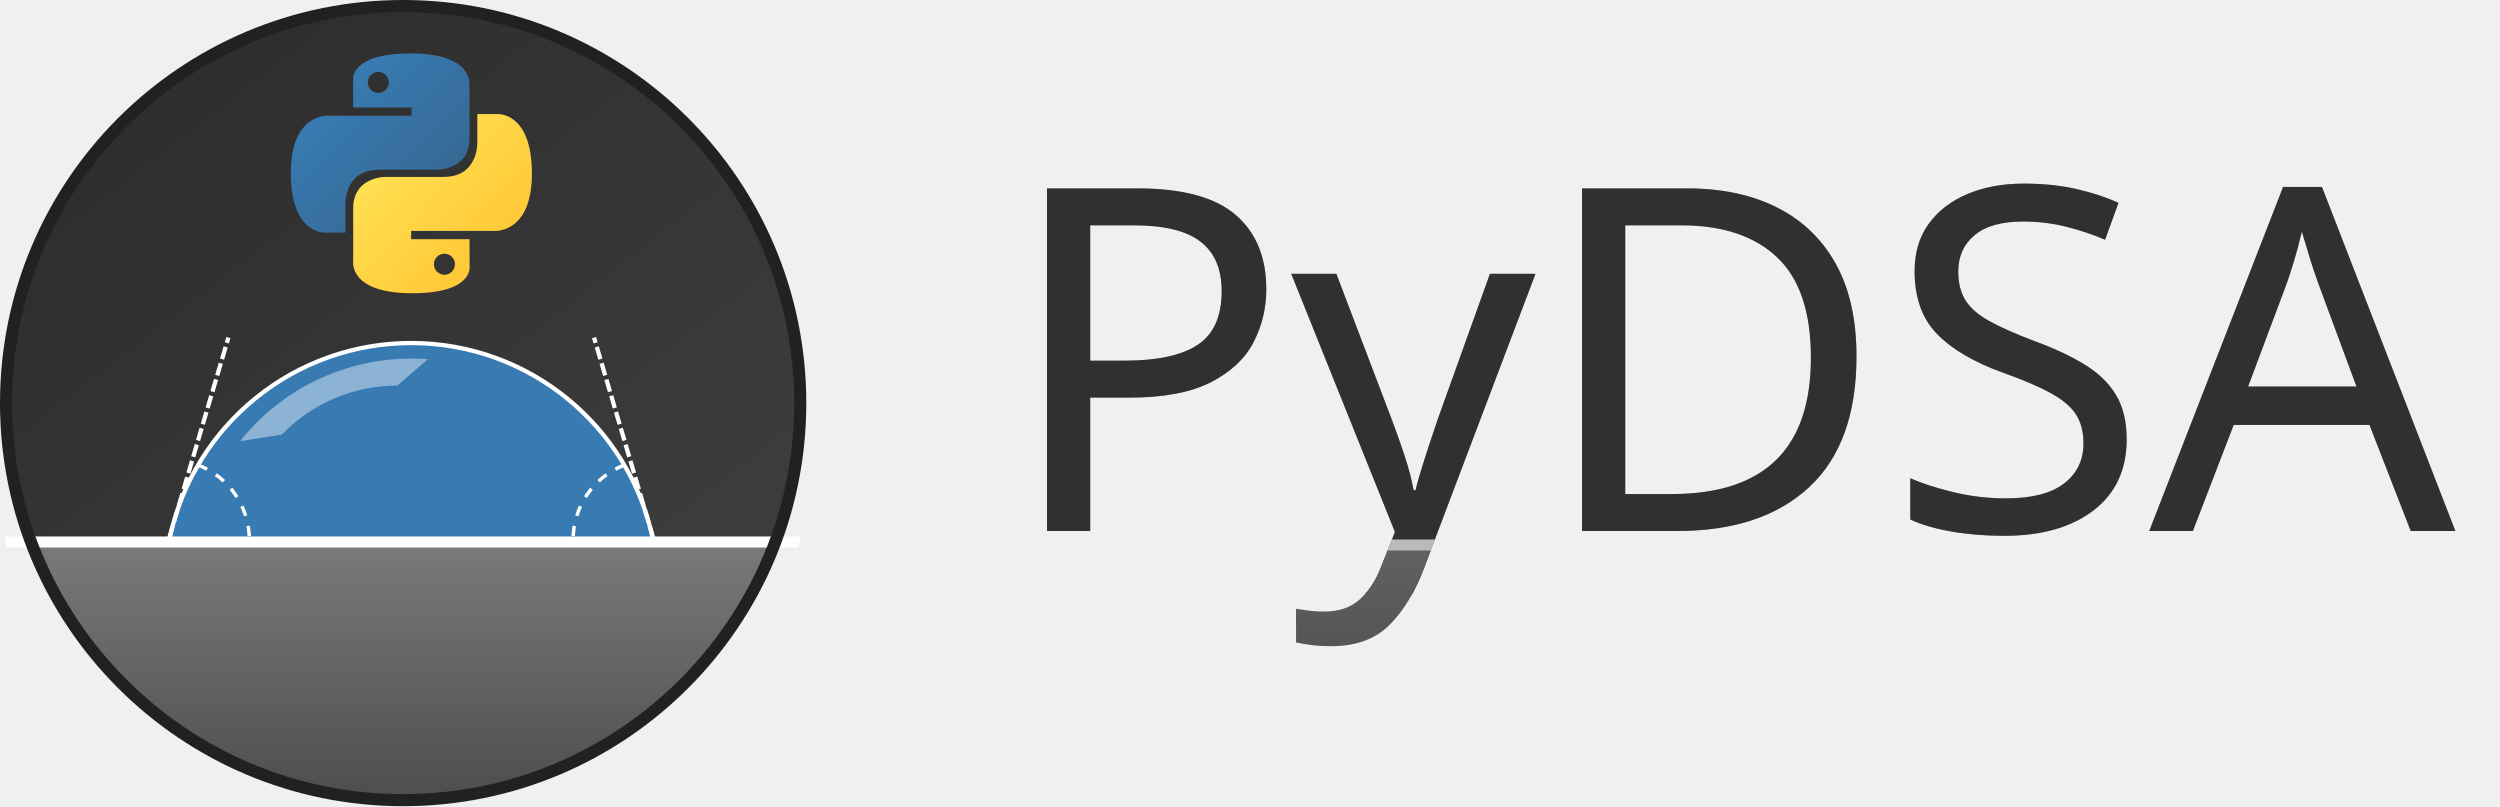
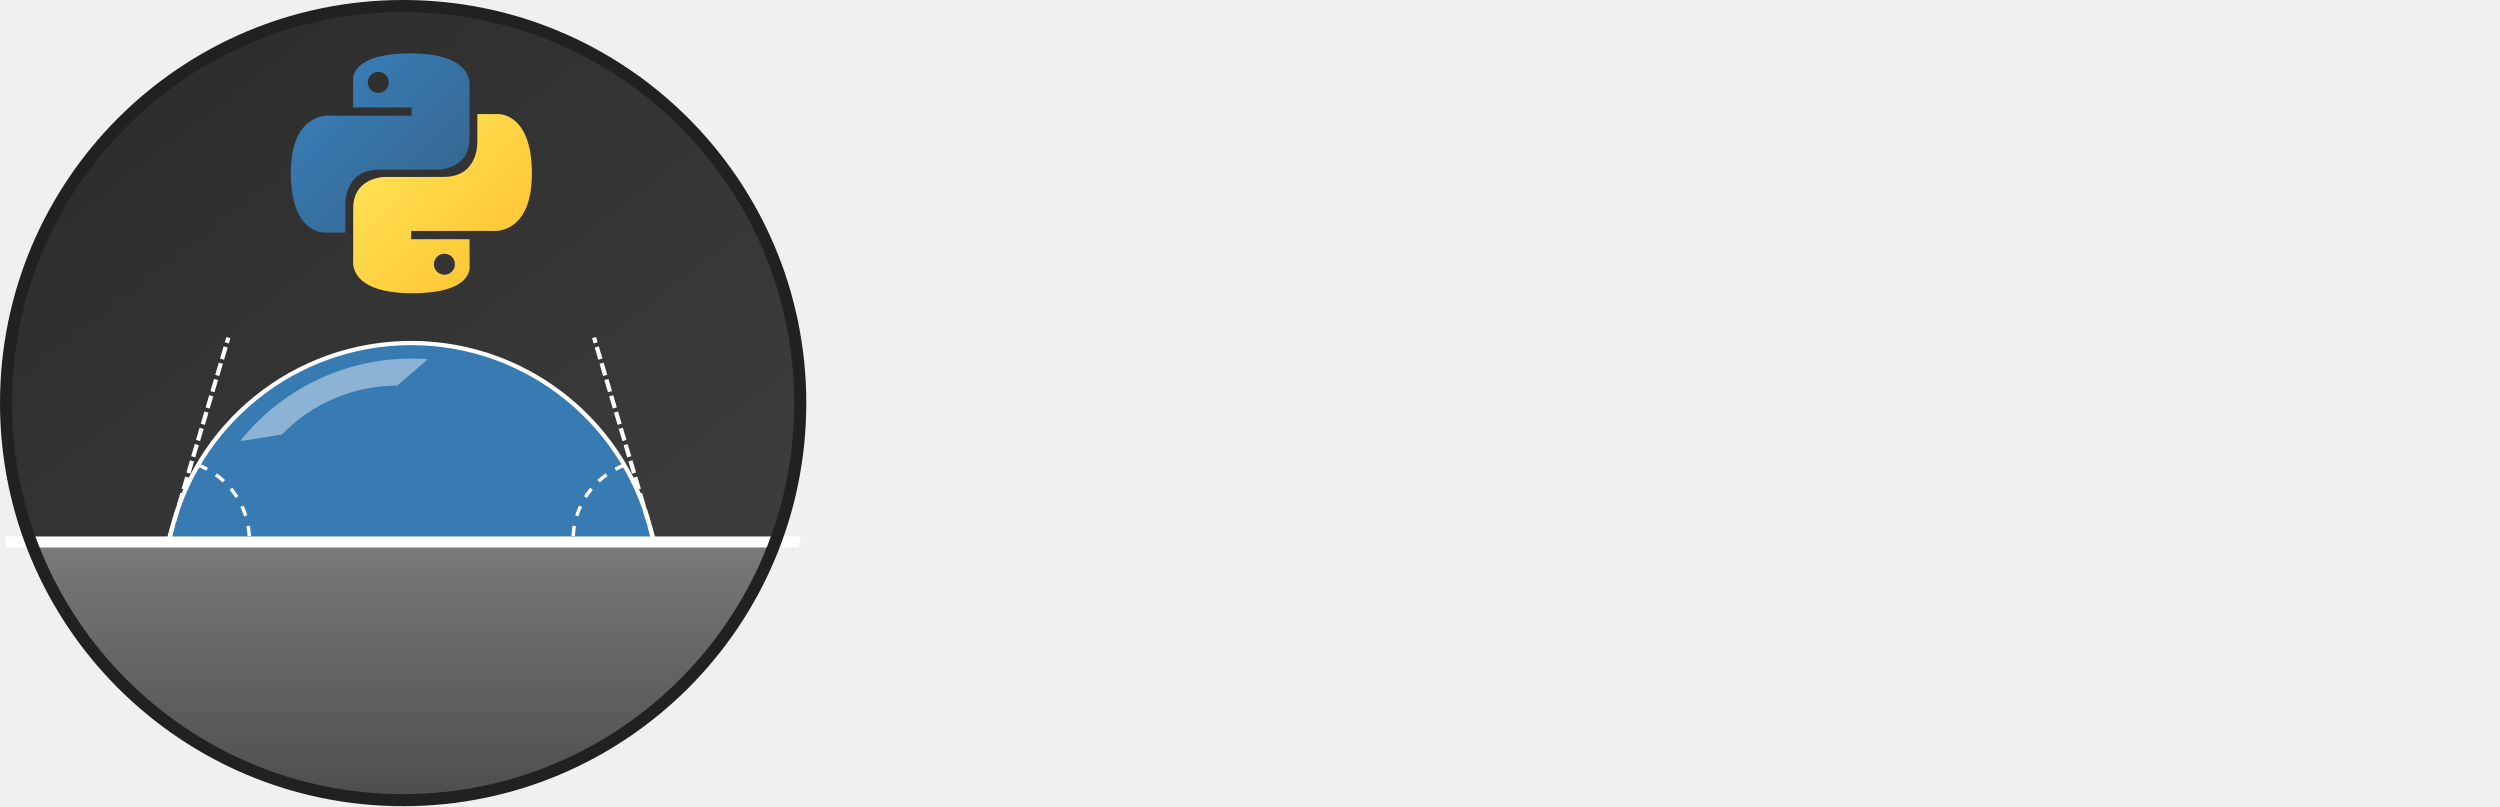
<svg xmlns="http://www.w3.org/2000/svg" xmlns:xlink="http://www.w3.org/1999/xlink" width="1449.54" height="467.442" id="svg2169" version="1.0" viewBox="0 0 1014.678 327.209">
  <defs id="defs2171">
    <linearGradient id="linearGradient11301">
      <stop id="stop11303" offset="0" style="stop-color:#ffe052;stop-opacity:1" />
      <stop id="stop11305" offset="1" style="stop-color:#ffc331;stop-opacity:1" />
    </linearGradient>
    <linearGradient id="linearGradient9515">
      <stop id="stop9517" offset="0" style="stop-color:#387eb8;stop-opacity:1" />
      <stop id="stop9519" offset="1" style="stop-color:#366994;stop-opacity:1" />
    </linearGradient>
    <linearGradient xlink:href="#linearGradient9515" id="linearGradient1002" x1="261.187" y1="154.953" x2="404.933" y2="324.547" gradientUnits="userSpaceOnUse" />
    <filter style="color-interpolation-filters:sRGB" id="filter1701">
      <feGaussianBlur stdDeviation="10 10" result="blur" id="feGaussianBlur1699" />
    </filter>
    <linearGradient xlink:href="#linearGradient9515" id="linearGradient1814" x1="-1331.357" y1="783.59" x2="-1143.308" y2="974.509" gradientUnits="userSpaceOnUse" />
    <filter style="color-interpolation-filters:sRGB" id="filter1854">
      <feGaussianBlur stdDeviation="3" result="blur" id="feGaussianBlur1852" />
    </filter>
    <linearGradient xlink:href="#linearGradient9515" id="linearGradient2119" gradientUnits="userSpaceOnUse" gradientTransform="matrix(1.755352,0,0,1.755352,-1112.607,609.3801)" x1="89.137" y1="111.921" x2="147.777" y2="168.101" />
    <linearGradient xlink:href="#linearGradient9515" id="linearGradient6188" gradientUnits="userSpaceOnUse" x1="-1331.357" y1="783.59" x2="-1143.308" y2="974.509" gradientTransform="translate(427.3248,-845.5461)" />
    <linearGradient xlink:href="#linearGradient9515" id="linearGradient6190" gradientUnits="userSpaceOnUse" gradientTransform="matrix(1.755352,0,0,1.755352,-1112.607,609.3801)" x1="55.549" y1="77.07" x2="110.149" y2="131.853" />
    <linearGradient xlink:href="#linearGradient11301" id="linearGradient6192" gradientUnits="userSpaceOnUse" gradientTransform="matrix(1.755352,0,0,1.755352,-1112.607,609.3801)" x1="89.137" y1="111.921" x2="147.777" y2="168.101" />
    <linearGradient id="linearGradient1277">
      <stop style="stop-color:#2d2d2d;stop-opacity:1;" offset="0" id="stop1273" />
      <stop style="stop-color:#3c3c3c;stop-opacity:1" offset="1" id="stop1275" />
    </linearGradient>
    <linearGradient id="linearGradient4700">
      <stop style="stop-color:#2d2d2d;stop-opacity:1;" offset="0" id="stop4696" />
      <stop style="stop-color:#7a7a7a;stop-opacity:1" offset="1" id="stop4698" />
    </linearGradient>
    <clipPath clipPathUnits="userSpaceOnUse" id="clipPath4706">
      <circle style="opacity:1;fill:#2d2d2d;fill-opacity:1;stroke:none;stroke-width:7;stroke-linecap:round;stroke-linejoin:bevel;stroke-miterlimit:4;stroke-dasharray:none;stroke-dashoffset:0;stroke-opacity:0.961;paint-order:normal" id="circle4708" cx="-1347.717" cy="1150.925" r="163" />
    </clipPath>
    <clipPath clipPathUnits="userSpaceOnUse" id="clipPath4718">
      <circle style="opacity:1;fill:#2d2d2d;fill-opacity:1;stroke:none;stroke-width:13.418;stroke-linecap:round;stroke-linejoin:bevel;stroke-miterlimit:4;stroke-dasharray:none;stroke-dashoffset:0;stroke-opacity:0.961;paint-order:normal" id="circle4720" cx="-821.311" cy="500.024" r="312.452" />
    </clipPath>
    <clipPath clipPathUnits="userSpaceOnUse" id="clipPath4712">
      <circle style="opacity:1;fill:none;fill-opacity:1;stroke:#ffffff;stroke-width:13.418;stroke-linecap:round;stroke-linejoin:bevel;stroke-miterlimit:4;stroke-dasharray:none;stroke-dashoffset:0;stroke-opacity:1;paint-order:normal" id="circle4714" cx="-821.311" cy="500.024" r="312.452" />
    </clipPath>
    <linearGradient xlink:href="#linearGradient4700" id="linearGradient1271-4" gradientUnits="userSpaceOnUse" x1="-1345.747" y1="1354.472" x2="-1345.747" y2="1174.022" />
    <linearGradient xlink:href="#linearGradient4700" id="linearGradient2267" gradientUnits="userSpaceOnUse" x1="-1345.747" y1="1354.472" x2="-1345.747" y2="1174.022" />
    <linearGradient xlink:href="#linearGradient1277" id="linearGradient1172" gradientUnits="userSpaceOnUse" gradientTransform="translate(1670.062,-621.9533)" x1="-1456.429" y1="565.44" x2="-1283.199" y2="789.593" />
    <linearGradient xlink:href="#linearGradient4700" id="linearGradient1644" gradientUnits="userSpaceOnUse" gradientTransform="translate(0,-422.1219)" x1="-1345.747" y1="1354.472" x2="-1345.747" y2="1174.022" />
    <clipPath clipPathUnits="userSpaceOnUse" id="clipPath1223">
      <circle style="opacity:1;fill:#2d2d2d;fill-opacity:1;stroke:none;stroke-width:7;stroke-linecap:round;stroke-linejoin:bevel;stroke-miterlimit:4;stroke-dasharray:none;stroke-dashoffset:0;stroke-opacity:0.961;paint-order:normal" id="circle1225" cx="-1347.54" cy="695.86" r="163" />
    </clipPath>
    <clipPath clipPathUnits="userSpaceOnUse" id="clipPath4718-1">
      <circle style="opacity:1;fill:#2d2d2d;fill-opacity:1;stroke:none;stroke-width:13.418;stroke-linecap:round;stroke-linejoin:bevel;stroke-miterlimit:4;stroke-dasharray:none;stroke-dashoffset:0;stroke-opacity:0.961;paint-order:normal" id="circle4720-3" cx="-821.311" cy="500.024" r="312.452" />
    </clipPath>
    <clipPath clipPathUnits="userSpaceOnUse" id="clipPath4712-1">
      <circle style="opacity:1;fill:none;fill-opacity:1;stroke:#ffffff;stroke-width:13.418;stroke-linecap:round;stroke-linejoin:bevel;stroke-miterlimit:4;stroke-dasharray:none;stroke-dashoffset:0;stroke-opacity:1;paint-order:normal" id="circle4714-1" cx="-821.311" cy="500.024" r="312.452" />
    </clipPath>
    <linearGradient xlink:href="#linearGradient9515" id="linearGradient1168" gradientUnits="userSpaceOnUse" gradientTransform="matrix(4.283666,0,0,4.283666,-703.1243,-462.0609)" x1="55.549" y1="77.07" x2="110.149" y2="131.853" />
    <linearGradient xlink:href="#linearGradient11301" id="linearGradient1170" gradientUnits="userSpaceOnUse" gradientTransform="matrix(4.283666,0,0,4.283666,-703.1243,-462.0609)" x1="89.137" y1="111.921" x2="147.777" y2="168.101" />
-     <clipPath clipPathUnits="userSpaceOnUse" id="clipPath906">
-       <text xml:space="preserve" style="font-style:normal;font-variant:normal;font-weight:normal;font-stretch:normal;font-size:194.757px;line-height:73.034px;font-family:'dejavu serif';-inkscape-font-specification:'dejavu serif';font-variant-ligatures:normal;font-variant-position:normal;font-variant-caps:normal;font-variant-numeric:normal;font-variant-alternates:normal;font-feature-settings:normal;text-indent:0;text-align:start;text-decoration:none;text-decoration-line:none;text-decoration-style:solid;text-decoration-color:#000000;letter-spacing:0px;word-spacing:0px;text-transform:none;writing-mode:lr-tb;direction:ltr;text-orientation:mixed;dominant-baseline:auto;baseline-shift:baseline;text-anchor:start;white-space:normal;shape-padding:0;opacity:1;vector-effect:none;fill:#393939;fill-opacity:1;stroke:#08131b;stroke-width:0.7px;stroke-linecap:butt;stroke-linejoin:miter;stroke-miterlimit:4;stroke-dasharray:none;stroke-dashoffset:0;stroke-opacity:1" x="297.567" y="-197.693" id="text910">
-         <tspan id="tspan908" x="297.567" y="-197.693" style="font-style:normal;font-variant:normal;font-weight:normal;font-stretch:normal;font-family:'Droid Serif';-inkscape-font-specification:'Droid Serif';fill:#393939;fill-opacity:1;stroke:#08131b;stroke-width:0.7px;stroke-opacity:1">PyDSA</tspan>
-       </text>
+     <clipPath clipPathUnits="userSpaceOnUse" id="clipPath893">
+       <g aria-label="PyDSA" style="font-style:normal;font-variant:normal;font-weight:normal;font-stretch:normal;font-size:194.757px;line-height:73.034px;font-family:'dejavu serif';-inkscape-font-specification:'dejavu serif';font-variant-ligatures:normal;font-variant-position:normal;font-variant-caps:normal;font-variant-numeric:normal;font-variant-alternates:normal;font-feature-settings:normal;text-indent:0;text-align:start;text-decoration:none;text-decoration-line:none;text-decoration-style:solid;text-decoration-color:#000000;letter-spacing:0px;word-spacing:0px;text-transform:none;writing-mode:lr-tb;direction:ltr;text-orientation:mixed;dominant-baseline:auto;baseline-shift:baseline;text-anchor:start;white-space:normal;shape-padding:0;opacity:1;vector-effect:none;fill:#393939;fill-opacity:1;stroke:#08131b;stroke-width:0.7px;stroke-linecap:butt;stroke-linejoin:miter;stroke-miterlimit:4;stroke-dasharray:none;stroke-dashoffset:0;stroke-opacity:1" id="g905" transform="translate(-108.4944,-413.2095)">
+         <path d="m 413.479,215.517 v -8.178 h 2.473 q 3.328,0 6.181,-0.475 2.948,-0.475 5.135,-1.902 2.187,-1.522 3.423,-4.279 1.236,-2.758 1.236,-7.322 V 97.883 q 0,-4.279 -1.331,-6.847 -1.236,-2.663 -3.423,-4.089 -2.187,-1.426 -5.135,-1.807 -2.853,-0.475 -6.086,-0.475 h -2.473 V 76.486 h 54.68 q 12.267,0 21.302,2.853 9.034,2.758 14.93,8.083 5.896,5.23 8.749,12.743 2.948,7.513 2.948,17.022 0,8.654 -2.758,16.642 -2.663,7.988 -8.844,14.169 -6.181,6.086 -16.166,9.795 -9.985,3.614 -24.44,3.614 h -12.267 v 32.903 q 0,4.279 1.236,6.942 1.331,2.568 3.519,3.899 2.187,1.331 5.04,1.807 2.948,0.38 6.181,0.38 h 6.467 v 8.178 z m 38.134,-63.334 h 10.366 q 8.844,0 15.12,-1.807 6.276,-1.902 10.27,-5.991 3.994,-4.184 5.801,-10.651 1.902,-6.562 1.902,-15.786 0,-8.178 -1.617,-14.169 -1.617,-6.086 -5.23,-10.08 -3.614,-3.994 -9.415,-5.896 -5.706,-1.997 -13.979,-1.997 h -13.218 z" style="font-style:normal;font-variant:normal;font-weight:normal;font-stretch:normal;font-family:'Droid Serif';-inkscape-font-specification:'Droid Serif';fill:#393939;fill-opacity:1;stroke:#08131b;stroke-width:0.7px;stroke-opacity:1" id="path895" />
+         <path d="m 633.627,111.101 v 8.178 h -0.571 q -2.853,0 -4.945,0.666 -1.997,0.571 -3.709,2.282 -1.617,1.712 -3.043,4.66 -1.426,2.948 -3.138,7.608 l -29.575,81.783 q -3.423,9.415 -6.467,16.547 -3.043,7.132 -6.371,12.172 -3.328,5.135 -7.322,8.464 -3.899,3.328 -8.939,5.325 -5.04,1.997 -11.602,2.758 -6.562,0.761 -15.215,0.761 h -1.712 v -9.224 q 9.89,0 17.022,-2.948 7.132,-2.948 12.267,-8.083 5.23,-5.135 8.654,-12.172 3.519,-6.942 5.896,-15.12 l -36.042,-85.111 q -1.331,-3.043 -2.568,-4.945 -1.236,-1.997 -2.853,-3.233 -1.522,-1.236 -3.614,-1.712 -1.997,-0.475 -4.85,-0.475 h -0.571 v -8.178 h 46.787 v 8.178 h -0.571 q -5.896,0 -8.844,2.282 -2.853,2.282 -2.853,7.132 0,1.617 0.285,3.328 0.38,1.617 1.236,3.804 l 14.264,34.71 q 1.331,3.328 2.758,7.322 1.522,3.899 2.758,7.798 1.331,3.804 2.377,7.227 1.046,3.423 1.426,5.896 h 0.571 q 1.046,-4.279 2.853,-10.366 1.902,-6.181 4.374,-13.218 l 13.028,-37.943 q 0.856,-2.377 1.236,-4.565 0.475,-2.187 0.475,-3.804 0,-5.04 -3.233,-7.322 -3.138,-2.282 -9.605,-2.282 h -0.571 v -8.178 z" style="font-style:normal;font-variant:normal;font-weight:normal;font-stretch:normal;font-family:'Droid Serif';-inkscape-font-specification:'Droid Serif';fill:#393939;fill-opacity:1;stroke:#08131b;stroke-width:0.7px;stroke-opacity:1" id="path897" />
+         <path d="m 764.004,145.811 q 0,15.976 -3.994,28.909 -3.994,12.838 -11.887,21.967 -7.893,9.034 -19.78,13.979 -11.887,4.85 -27.768,4.85 h -59.625 v -8.178 h 2.473 q 3.328,0 6.181,-0.475 2.948,-0.475 5.135,-1.902 2.187,-1.522 3.423,-4.279 1.236,-2.758 1.236,-7.322 V 97.883 q 0,-4.279 -1.331,-6.847 -1.236,-2.663 -3.423,-4.089 -2.187,-1.426 -5.135,-1.807 -2.853,-0.475 -6.086,-0.475 h -2.473 V 76.486 H 700.575 q 15.025,0 26.817,4.66 11.792,4.565 19.875,13.409 8.178,8.844 12.458,21.777 4.279,12.933 4.279,29.48 z m -67.994,59.816 q 11.602,0 20.256,-3.899 8.749,-3.994 14.55,-11.602 5.801,-7.608 8.654,-18.734 2.948,-11.126 2.948,-25.581 0,-29.004 -11.602,-44.315 Q 719.309,86.186 696.201,86.186 H 679.083 V 205.627 Z" style="font-style:normal;font-variant:normal;font-weight:normal;font-stretch:normal;font-family:'Droid Serif';-inkscape-font-specification:'Droid Serif';fill:#393939;fill-opacity:1;stroke:#08131b;stroke-width:0.7px;stroke-opacity:1" id="path899" />
+         <path d="m 823.154,217.419 q -9.51,0 -16.832,-1.997 -7.227,-1.997 -12.172,-5.516 -4.85,-3.614 -7.322,-8.654 -2.473,-5.135 -2.473,-11.221 0,-5.896 3.614,-9.51 3.709,-3.614 10.461,-3.614 0.285,6.086 1.807,11.697 1.617,5.611 4.755,9.89 3.138,4.279 7.988,6.847 4.85,2.568 11.697,2.568 13.123,0 20.446,-6.276 7.418,-6.371 7.418,-18.259 0,-5.325 -1.522,-9.415 -1.522,-4.089 -5.04,-7.513 -3.519,-3.519 -9.319,-6.657 -5.706,-3.233 -14.264,-6.752 -9.034,-3.709 -15.786,-7.893 -6.752,-4.279 -11.221,-9.415 -4.47,-5.23 -6.657,-11.602 -2.187,-6.371 -2.187,-14.36 0,-8.368 3.138,-14.93 3.233,-6.562 8.939,-11.031 5.706,-4.565 13.504,-6.942 7.798,-2.377 17.022,-2.377 8.749,0 15.501,1.807 6.752,1.807 11.412,4.85 4.66,3.043 7.037,7.037 2.473,3.899 2.473,8.178 0,6.276 -4.184,9.51 -4.089,3.138 -11.126,3.138 0,-4.565 -1.141,-8.939 -1.046,-4.47 -3.614,-7.893 -2.568,-3.519 -6.752,-5.706 -4.184,-2.187 -10.366,-2.187 -5.611,0 -10.08,1.617 -4.374,1.522 -7.418,4.47 -3.043,2.853 -4.66,6.942 -1.617,4.089 -1.617,9.129 0,5.801 1.522,10.27 1.522,4.374 5.04,7.988 3.614,3.519 9.415,6.752 5.801,3.138 14.264,6.562 8.559,3.519 15.215,7.418 6.752,3.899 11.412,8.749 4.66,4.755 7.132,10.746 2.473,5.896 2.473,13.409 0,9.224 -3.423,16.547 -3.328,7.227 -9.605,12.267 -6.276,5.04 -15.12,7.703 -8.844,2.568 -19.78,2.568 z" style="font-style:normal;font-variant:normal;font-weight:normal;font-stretch:normal;font-family:'Droid Serif';-inkscape-font-specification:'Droid Serif';fill:#393939;fill-opacity:1;stroke:#08131b;stroke-width:0.7px;stroke-opacity:1" id="path901" />
+         <path d="m 916.729,169.015 -7.418,20.446 q -0.856,2.282 -1.331,4.565 -0.475,2.187 -0.475,3.804 0,4.945 3.138,7.227 3.233,2.282 9.795,2.282 h 4.47 v 8.178 H 877.359 v -8.178 h 3.709 q 2.853,0 4.85,-0.571 1.997,-0.666 3.614,-2.377 1.617,-1.712 3.043,-4.66 1.522,-2.948 3.328,-7.608 L 939.077,76.486 h 15.215 l 44.03,120.487 q 1.141,3.043 2.282,5.04 1.236,1.997 2.853,3.233 1.617,1.141 3.709,1.617 2.092,0.475 4.945,0.475 h 2.568 v 8.178 h -53.539 v -8.178 h 4.47 q 11.697,0 11.697,-9.319 0,-1.617 -0.475,-3.328 -0.38,-1.712 -1.141,-3.899 l -7.798,-21.777 z m 35.566,-43.839 q -3.043,-8.654 -5.611,-16.166 -2.473,-7.608 -4.089,-14.645 -0.666,3.519 -1.617,6.847 -0.856,3.233 -1.902,6.657 -1.046,3.423 -2.377,7.227 -1.331,3.709 -3.043,8.273 l -13.218,35.851 h 43.935 z" style="font-style:normal;font-variant:normal;font-weight:normal;font-stretch:normal;font-family:'Droid Serif';-inkscape-font-specification:'Droid Serif';fill:#393939;fill-opacity:1;stroke:#08131b;stroke-width:0.7px;stroke-opacity:1" id="path903" />
+       </g>
    </clipPath>
  </defs>
-   <g id="g2253" transform="translate(108.4944,413.2095)" clip-path="url(#clipPath906)">
+   <g id="g2253" transform="translate(108.4944,413.2095)" clip-path="url(#clipPath893)">
    <rect clip-path="none" y="-352.065" x="268.297" height="180.219" width="743.185" id="rect2227" style="opacity:1;fill:#303030;fill-opacity:1;stroke:none;stroke-width:21;stroke-linecap:round;stroke-linejoin:bevel;stroke-miterlimit:4;stroke-dasharray:none;stroke-dashoffset:0;stroke-opacity:0.961;paint-order:normal" mask="none" />
    <rect mask="none" transform="translate(1780.795,-1367.851)" style="opacity:1;fill:url(#linearGradient2267);fill-opacity:1;stroke:none;stroke-width:21;stroke-linecap:round;stroke-linejoin:bevel;stroke-miterlimit:4;stroke-dasharray:none;stroke-dashoffset:0;stroke-opacity:0.961;paint-order:normal" id="rect1251-6" width="743.185" height="155.299" x="-1512.497" y="1175.272" clip-path="none" />
    <path style="fill:none;stroke:#ffffff;stroke-width:7;stroke-linecap:butt;stroke-linejoin:miter;stroke-miterlimit:4;stroke-dasharray:none;stroke-opacity:1" d="M -1112.032,548.582 H 73.152" id="path1255-2" clip-path="none" transform="matrix(0.6416985,0,0,0.6416985,963.6116,-544.0392)" />
    <rect style="opacity:1;vector-effect:none;fill:#303030;fill-opacity:0.333;stroke:none;stroke-width:4.9;stroke-linecap:butt;stroke-linejoin:miter;stroke-miterlimit:4;stroke-dasharray:none;stroke-dashoffset:0;stroke-opacity:1;paint-order:markers fill stroke" id="rect2275" width="813.624" height="351.366" x="245.458" y="-365.112" />
  </g>
  <g transform="translate(-158.8862,90.04295)" id="g1642">
    <circle r="163" cy="73.594" cx="322.522" id="circle1144" style="opacity:1;fill:url(#linearGradient1172);fill-opacity:1;stroke:none;stroke-width:3.5;stroke-linecap:round;stroke-linejoin:bevel;stroke-miterlimit:4;stroke-dasharray:none;stroke-dashoffset:0;stroke-opacity:1;paint-order:normal" />
    <rect style="opacity:1;fill:url(#linearGradient1644);fill-opacity:1;stroke:none;stroke-width:21;stroke-linecap:round;stroke-linejoin:bevel;stroke-miterlimit:4;stroke-dasharray:none;stroke-dashoffset:0;stroke-opacity:0.961;paint-order:normal" id="rect1146" width="335.75" height="155.299" x="-1512.497" y="753.15" clip-path="url(#clipPath1223)" mask="none" transform="translate(1670.062,-622.2658)" />
    <g id="g1154" transform="matrix(0.5216801,0,0,0.5216801,750.8065,-155.8158)" style="stroke:#ffffff" clip-path="url(#clipPath4718-1)">
      <path style="opacity:1;fill:#387bb3;fill-opacity:1;stroke:#ffffff;stroke-width:3.301;stroke-linecap:round;stroke-linejoin:bevel;stroke-miterlimit:4;stroke-dasharray:none;stroke-dashoffset:0;stroke-opacity:1;paint-order:normal" id="path1148" d="M -1002.664,544.788 A 192.222,192.222 0 0 1 -814.097,392.956 192.222,192.222 0 0 1 -626.539,546.034" />
      <path style="fill:none;stroke:#ffffff;stroke-width:7;stroke-linecap:butt;stroke-linejoin:miter;stroke-miterlimit:4;stroke-dasharray:none;stroke-opacity:1" d="m -1196.496,548.582 h 759.954" id="path1150" clip-path="url(#clipPath4712-1)" transform="matrix(1.230061,0,0,1.230061,195.661,-127.0128)" />
      <path style="opacity:1;fill:#f6f9fc;fill-opacity:0.447;stroke:none;stroke-width:2.633;stroke-linecap:round;stroke-linejoin:bevel;stroke-miterlimit:4;stroke-dasharray:none;stroke-dashoffset:0;stroke-opacity:1;paint-order:normal" d="m -915.349,464.164 c 23.513,-24.377 55.938,-38.128 89.807,-38.087 l 23.71,-20.508 c -54,-4.098 -106.509,17.756 -141.64,58.453 -2.173,2.517 -2.161,2.565 -4.197,5.224 z" id="path1152" />
    </g>
    <g id="g1160" transform="translate(1669.885,-1045.888)">
      <path id="path1156" d="m -1002.664,544.788 46.069,-156.071" style="fill:none;stroke:#ffffff;stroke-width:3.301;stroke-linecap:butt;stroke-linejoin:miter;stroke-miterlimit:4;stroke-dasharray:9.903, 3.301;stroke-dashoffset:0;stroke-opacity:1" transform="matrix(0.5216801,0,0,0.5216801,-919.2555,890.0719)" />
      <path d="m -1430.766,1144.528 a 32.602,32.602 0 0 1 20.975,30.567" id="path1158" style="opacity:1;fill:none;fill-opacity:1;stroke:#ffffff;stroke-width:1.4;stroke-linecap:butt;stroke-linejoin:bevel;stroke-miterlimit:4;stroke-dasharray:4.2, 4.2;stroke-dashoffset:0;stroke-opacity:1;paint-order:normal" />
    </g>
    <g id="use1162" transform="matrix(-1,0,0,1,-1018.308,-1045.888)">
      <path id="path1601" d="m -1002.664,544.788 46.069,-156.071" style="fill:none;stroke:#ffffff;stroke-width:3.301;stroke-linecap:butt;stroke-linejoin:miter;stroke-miterlimit:4;stroke-dasharray:9.903, 3.301;stroke-dashoffset:0;stroke-opacity:1" transform="matrix(0.5216801,0,0,0.5216801,-919.2555,890.0719)" />
      <path d="m -1430.766,1144.528 a 32.602,32.602 0 0 1 20.975,30.567" id="path1603" style="opacity:1;fill:none;fill-opacity:1;stroke:#ffffff;stroke-width:1.4;stroke-linecap:butt;stroke-linejoin:bevel;stroke-miterlimit:4;stroke-dasharray:4.2, 4.2;stroke-dashoffset:0;stroke-opacity:1;paint-order:normal" />
    </g>
    <ellipse ry="161.155" rx="161.176" style="opacity:1;fill:none;fill-opacity:1;stroke:#212121;stroke-width:4.9;stroke-linecap:round;stroke-linejoin:bevel;stroke-miterlimit:4;stroke-dasharray:none;stroke-dashoffset:0;stroke-opacity:1;paint-order:normal" id="ellipse1164" cx="322.512" cy="73.562" />
    <g id="g1140" transform="matrix(0.2068647,0,0,0.2068647,382.5515,-32.56731)" style="stroke-width:4.834">
      <path id="path1136" d="m -275.828,-173.047 c -120.079,0 -112.58,52.073 -112.58,52.073 l 0.134,53.947 h 114.588 v 16.198 h -160.102 c 0,0 -76.838,-8.714 -76.838,112.446 0,121.16 67.066,116.864 67.066,116.864 h 40.026 v -56.223 c 0,0 -2.158,-67.066 65.995,-67.066 68.153,0 113.651,0 113.651,0 0,0 63.853,1.032 63.853,-61.712 0,-62.744 0,-103.745 0,-103.745 0,0 9.695,-62.782 -115.793,-62.782 z m -63.184,36.277 c 11.401,0 20.615,9.214 20.615,20.615 0,11.401 -9.215,20.615 -20.615,20.615 -11.401,0 -20.615,-9.214 -20.615,-20.615 0,-11.401 9.215,-20.615 20.615,-20.615 z" style="color:#000000;display:inline;overflow:visible;visibility:visible;opacity:1;fill:url(#linearGradient1168);fill-opacity:1;fill-rule:nonzero;stroke:none;stroke-width:4.834;stroke-linecap:butt;stroke-linejoin:miter;stroke-miterlimit:4;stroke-dasharray:none;stroke-dashoffset:0;stroke-opacity:1;marker:none;marker-start:none;marker-mid:none;marker-end:none" />
      <path style="color:#000000;display:inline;overflow:visible;visibility:visible;opacity:1;fill:url(#linearGradient1170);fill-opacity:1;fill-rule:nonzero;stroke:none;stroke-width:4.834;stroke-linecap:butt;stroke-linejoin:miter;stroke-miterlimit:4;stroke-dasharray:none;stroke-dashoffset:0;stroke-opacity:1;marker:none;marker-start:none;marker-mid:none;marker-end:none" d="m -272.418,297.497 c 120.079,0 112.58,-52.073 112.58,-52.073 l -0.134,-53.947 h -114.588 v -16.198 h 160.102 c 0,0 76.838,8.714 76.838,-112.446 3e-5,-121.16 -67.066,-116.864 -67.066,-116.864 h -40.026 V 2.191 c 0,0 2.158,67.066 -65.995,67.066 -68.153,0 -113.651,0 -113.651,0 0,0 -63.853,-1.032 -63.853,61.712 0,62.744 0,103.745 0,103.745 0,0 -9.695,62.783 115.793,62.783 z m 63.184,-36.277 c -11.401,0 -20.615,-9.214 -20.615,-20.615 0,-11.401 9.215,-20.615 20.615,-20.615 11.401,0 20.615,9.214 20.615,20.615 0,11.401 -9.215,20.615 -20.615,20.615 z" id="path1138" />
    </g>
  </g>
+   <text xml:space="preserve" style="font-style:normal;font-variant:normal;font-weight:normal;font-stretch:normal;font-size:194.757px;line-height:73.034px;font-family:'dejavu serif';-inkscape-font-specification:'dejavu serif';font-variant-ligatures:normal;font-variant-position:normal;font-variant-caps:normal;font-variant-numeric:normal;font-variant-alternates:normal;font-feature-settings:normal;text-indent:0;text-align:start;text-decoration:none;text-decoration-line:none;text-decoration-style:solid;text-decoration-color:#000000;letter-spacing:0px;word-spacing:0px;text-transform:none;writing-mode:lr-tb;direction:ltr;text-orientation:mixed;dominant-baseline:auto;baseline-shift:baseline;text-anchor:start;white-space:normal;shape-padding:0;opacity:1;vector-effect:none;fill:#393939;fill-opacity:1;stroke:#08131b;stroke-width:0.7px;stroke-linecap:butt;stroke-linejoin:miter;stroke-miterlimit:4;stroke-dasharray:none;stroke-dashoffset:0;stroke-opacity:1" x="406.062" y="-165.753" id="text880">
+     <tspan id="tspan878" x="406.062" y="-165.753" style="font-style:normal;font-variant:normal;font-weight:normal;font-stretch:normal;font-family:'Droid Serif';-inkscape-font-specification:'Droid Serif';fill:#393939;fill-opacity:1;stroke:#08131b;stroke-width:0.7px;stroke-opacity:1">PyDSA</tspan>
+   </text>
</svg>
